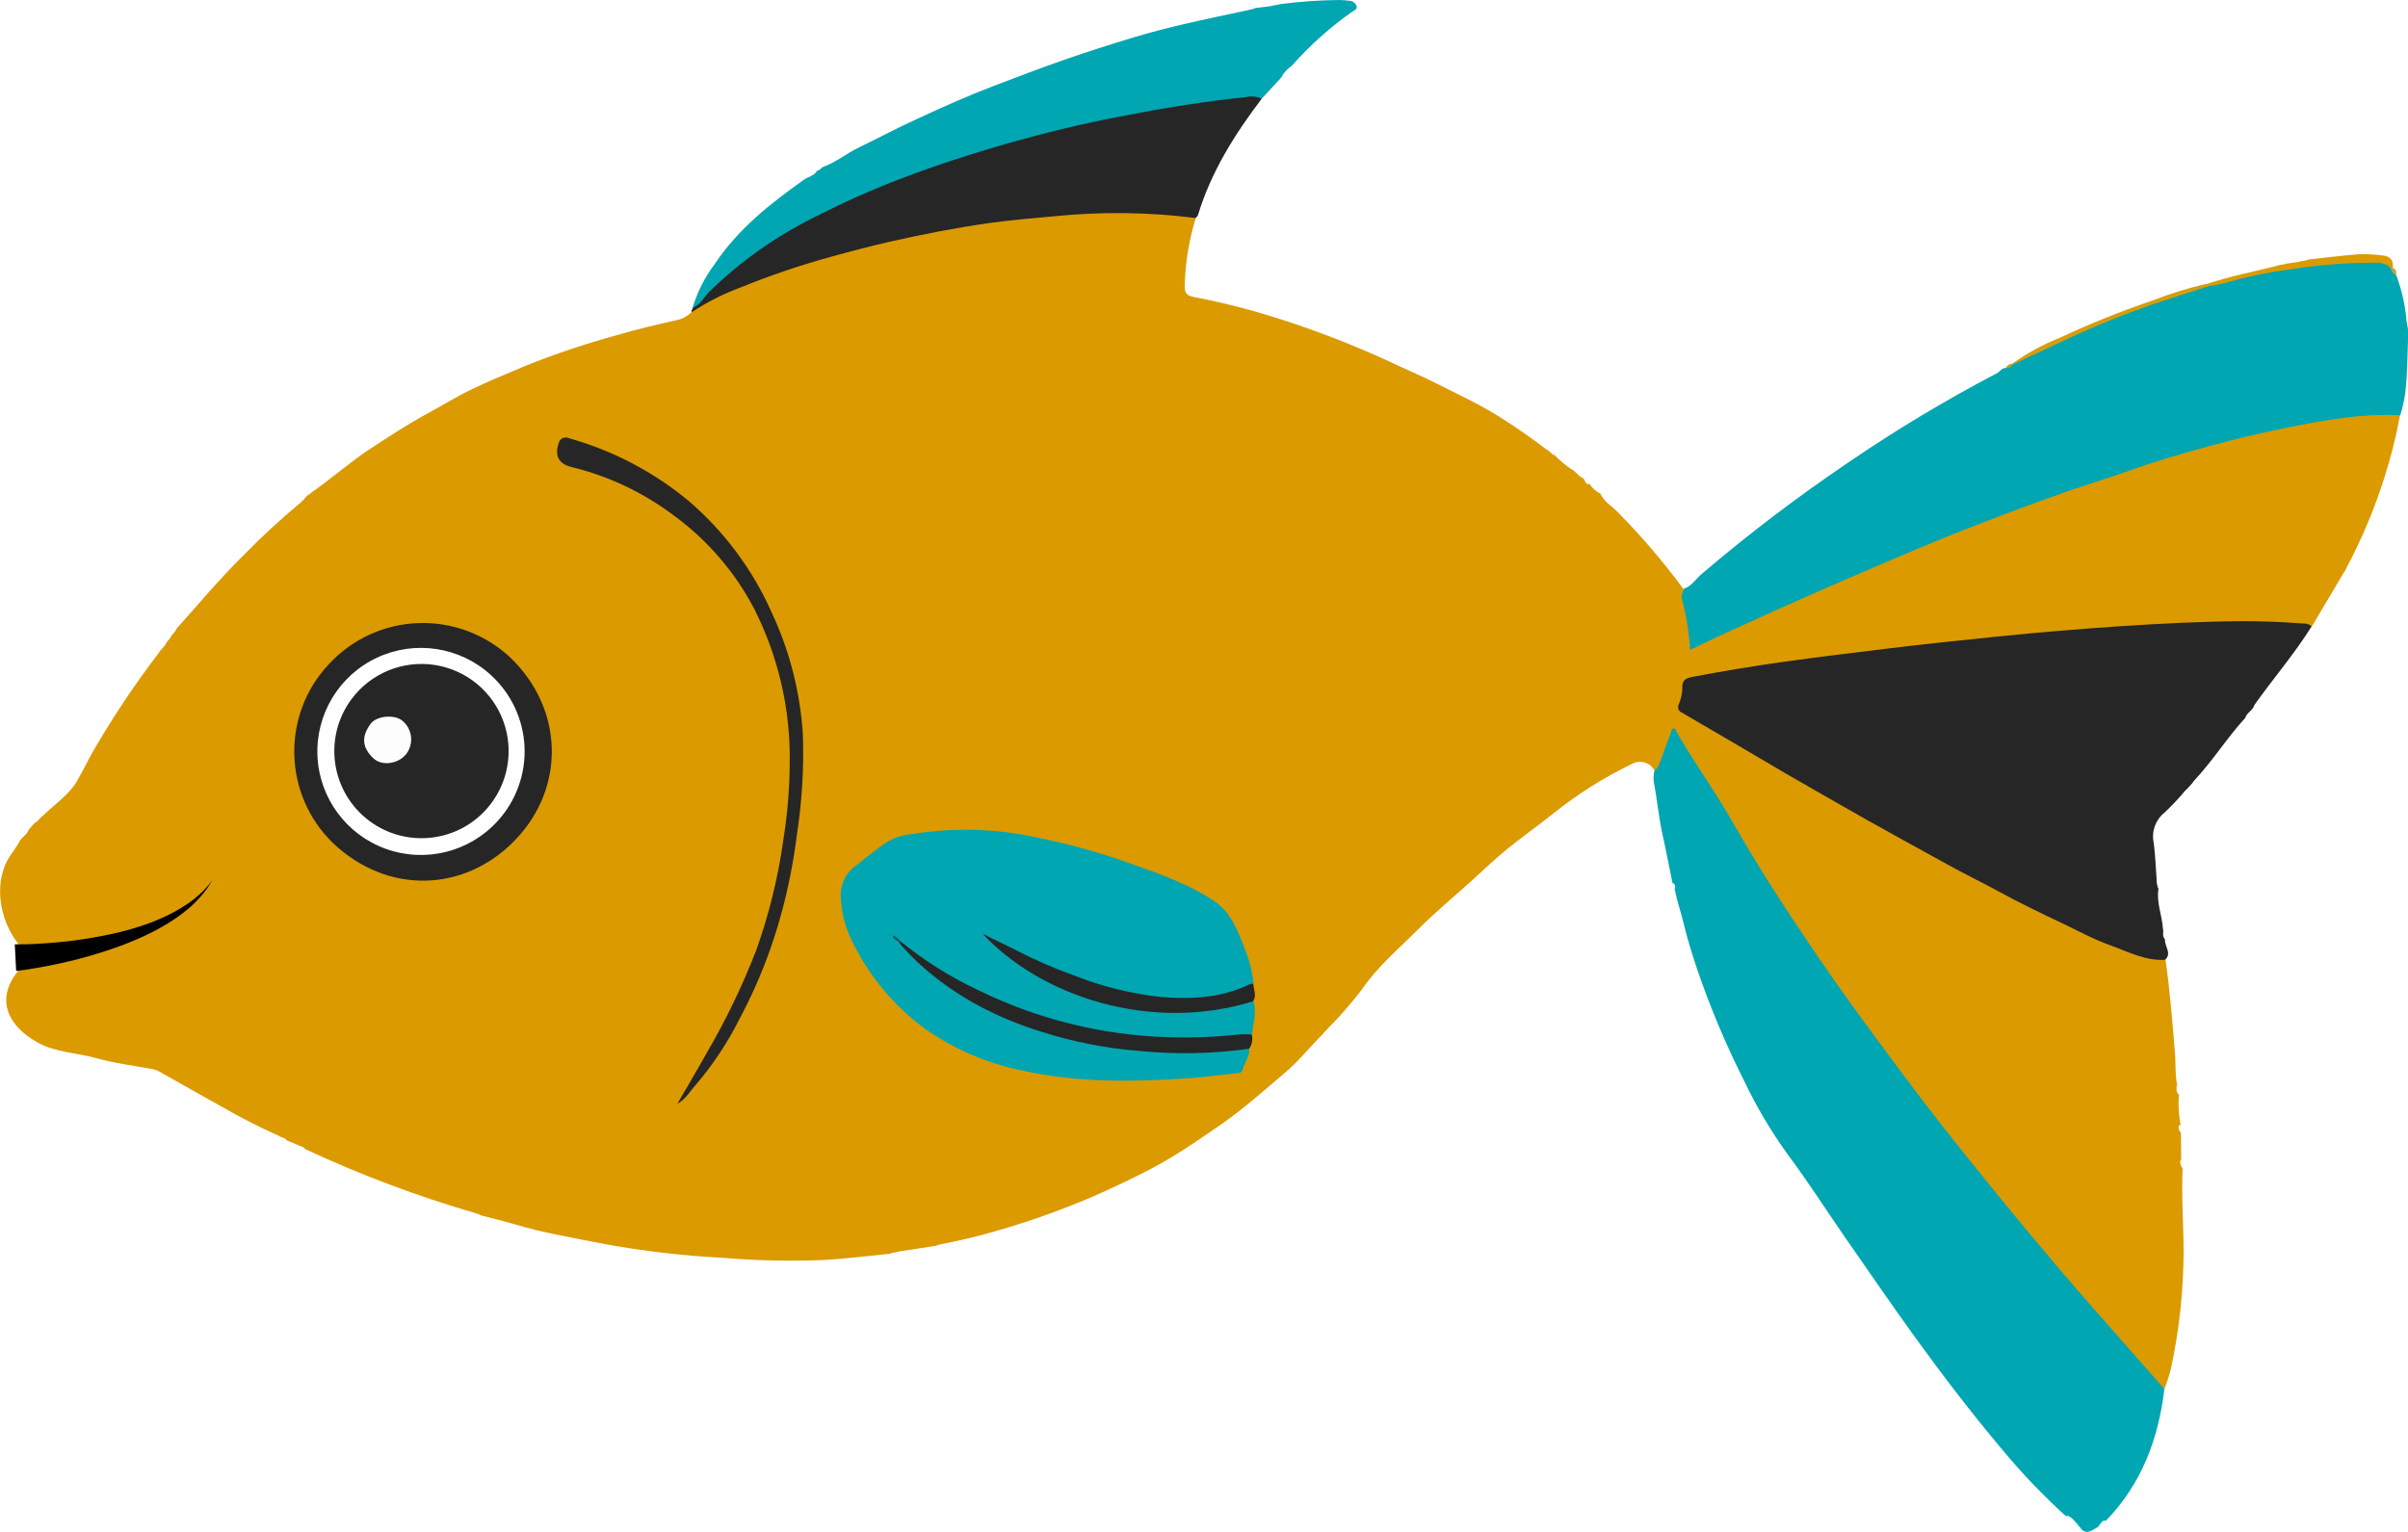
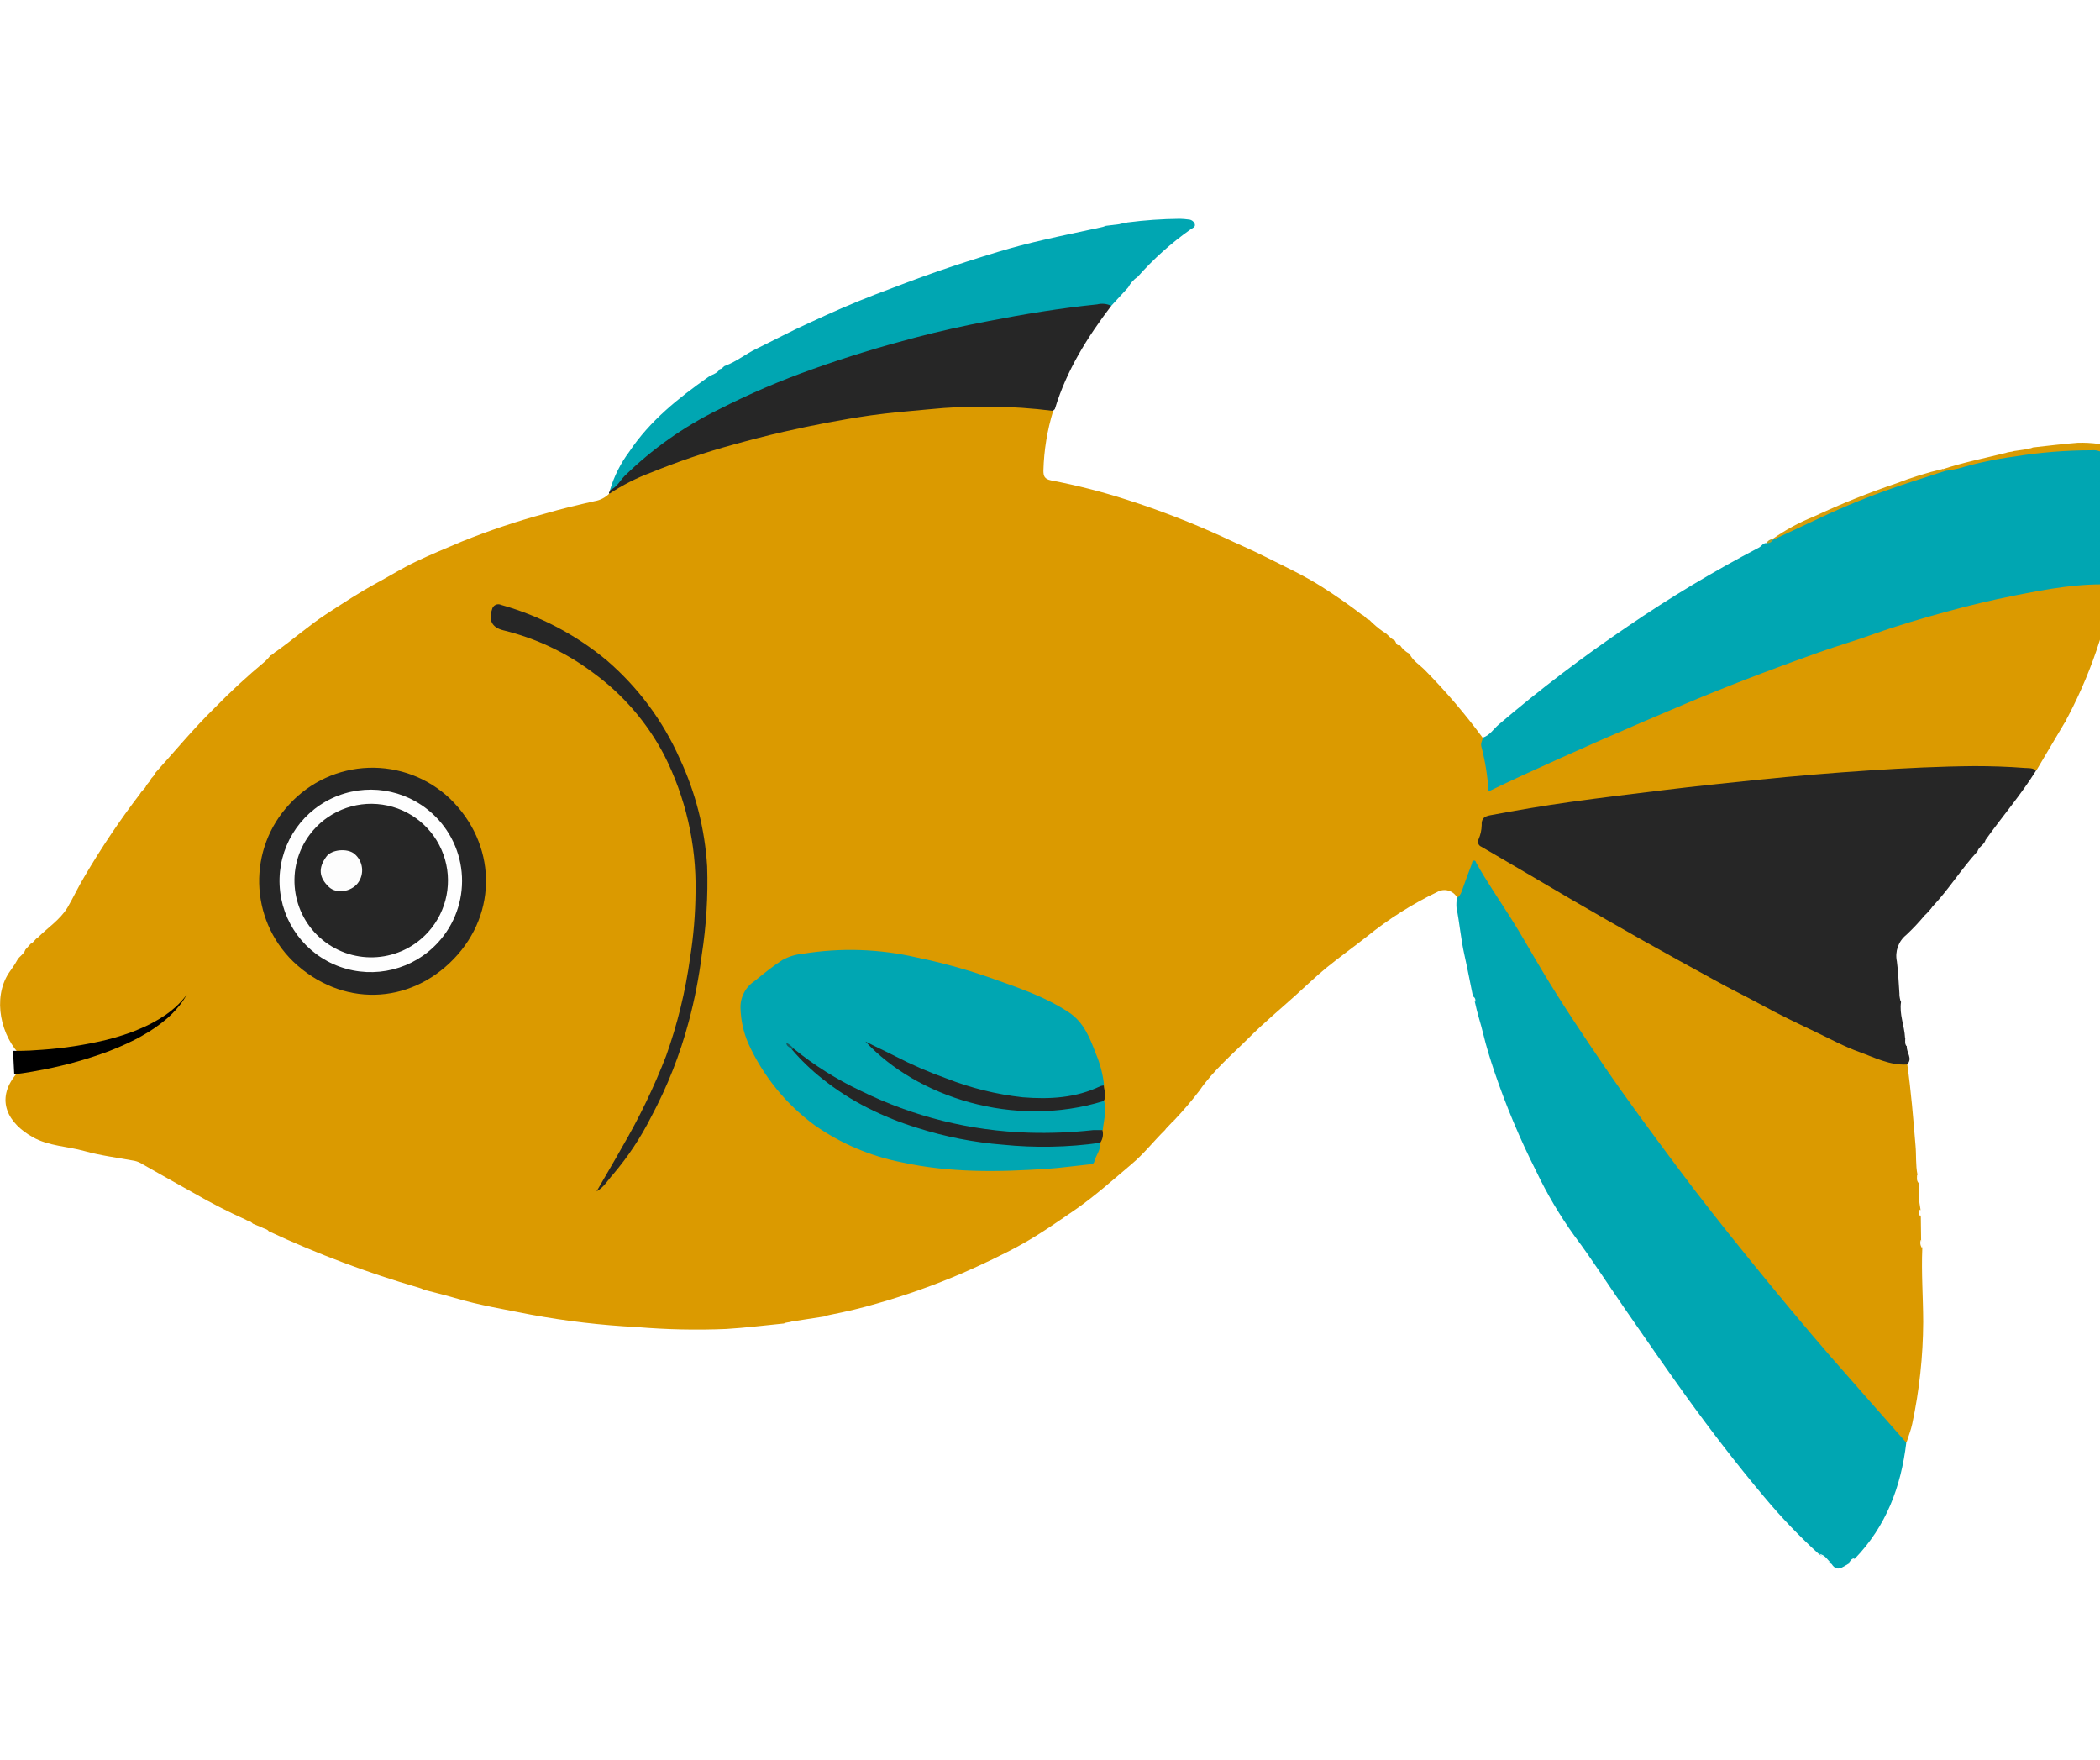
- <svg xmlns="http://www.w3.org/2000/svg" id="Layer_1" data-name="Layer 1" viewBox="0 0 356.15 226.54">
+ <svg xmlns="http://www.w3.org/2000/svg" id="Layer_1" data-name="Layer 1" width="370" height="310" viewBox="0 0 352.65 221.99">
  <defs>
    <style>.cls-1{fill:#db9a00;}.cls-2{fill:#262626;}.cls-3{fill:#00a6b2;}.cls-4{fill:#da9b03;}.cls-5{fill:#2a2825;}.cls-6{fill:#d79d0b;}.cls-7{fill:#bda93c;}.cls-8{fill:#fefefe;}.cls-9{fill:#ae9f2b;}.cls-10{fill:#17595e;}.cls-11{fill:#fdfdfd;}</style>
  </defs>
  <path class="cls-1" d="M229.94,67.34a16.46,16.46,0,0,0,2.35,2c.74.33,1.12,1.13,1.88,1.42.31.28.25,1,.93.84a4.12,4.12,0,0,0,1.6,1.44c.56,1.22,1.75,1.86,2.63,2.79a104.57,104.57,0,0,1,9.62,11.26c.23,2.43,1,4.76,1.18,7.21.08,1.28.16,1.34,1.34.75,4.81-2.39,9.72-4.59,14.62-6.77C275.68,84,285.35,80,295.17,76.2c8.57-3.28,17.22-6.34,26-9q7-2.11,14.19-3.72a140.63,140.63,0,0,1,14-2.38,11.49,11.49,0,0,1,5.61.32,72.34,72.34,0,0,1-2.34,9.32,79.07,79.07,0,0,1-5.39,12.91c-.24.31-.26.73-.55,1l-4.74,8c-2.85,0-5.67-.52-8.53-.44-4.64.14-9.29.17-13.93.39-4,.18-8,.56-11.94.77-5.36.28-10.7.94-16,1.5-3.07.32-6.17.43-9.22.95-4.64.79-9.34,1-14,1.75-3.94.61-7.9,1.1-11.83,1.77-2,.34-4,.64-6,1.15a1.47,1.47,0,0,0-1.24,1.33c-.52,3-.58,3,2,4.6,3.8,2.26,7.61,4.5,11.45,6.69,3.67,2.09,7.26,4.33,11,6.38,4.11,2.29,8.21,4.59,12.33,6.87s8.36,4.52,12.58,6.68c4.61,2.35,9.25,4.69,14.06,6.61a24.74,24.74,0,0,0,6.54,2,1.77,1.77,0,0,1,1.07.36c.64,4.51,1,9.06,1.38,13.6.15,1.63,0,3.28.33,4.9.12.47.17.95.26,1.42a16.64,16.64,0,0,0,.25,4.43,2,2,0,0,0,.05,1.21l.05,3.89a13.36,13.36,0,0,0,.2,1.36c-.18,4.14.14,8.28.15,12.43a83.74,83.74,0,0,1-1.84,17.08c-.22,1.06-.63,2.07-.95,3.1-1.07-.14-1.54-1.06-2.13-1.75-4.72-5.53-9.6-10.93-14.31-16.48-4.19-4.93-8.2-10-12.34-15-3.23-3.88-6.31-7.87-9.33-11.89-3.77-5-7.52-10.06-11.11-15.21-4.27-6.13-8.4-12.35-12.29-18.72-1.53-2.51-3-5.09-4.46-7.62-2-3.47-4.43-6.72-6.59-10.42-.48,1.72-1.34,3-1.73,4.47-.16.59-.31,1.24-1.15,1.23a2.43,2.43,0,0,0-3.39-1,60.31,60.31,0,0,0-11.77,7.45c-2.25,1.78-4.59,3.44-6.81,5.25-1.81,1.48-3.49,3.12-5.23,4.68-2.61,2.35-5.32,4.6-7.8,7.09-2.86,2.86-6,5.5-8.3,8.87a62.06,62.06,0,0,1-4.18,4.91,7.63,7.63,0,0,1-1.54,1.64c-1.95,1.91-3.63,4.09-5.73,5.84-3,2.53-6,5.22-9.21,7.47-3,2.06-6,4.17-9.14,5.92s-6.66,3.4-10.1,4.91a119.21,119.21,0,0,1-14.21,5.05c-2.61.77-5.24,1.39-7.9,1.91a5,5,0,0,0-1,.28l-5.44.84c-.43.18-.93.1-1.34.34-3.23.31-6.46.73-9.7.92a119.8,119.8,0,0,1-15-.32A136.1,136.1,0,0,1,89.15,184c-4.29-.86-8.63-1.56-12.84-2.82-1.69-.5-3.4-.9-5.11-1.35a3.48,3.48,0,0,0-.83-.34A174.52,174.52,0,0,1,45.13,170c-.28-.41-.78-.41-1.16-.64l-1.54-.64c-.27-.42-.8-.4-1.16-.66a94.83,94.83,0,0,1-8.62-4.41c-2.91-1.61-5.79-3.26-8.69-4.89a4,4,0,0,0-1.35-.58c-2.82-.53-5.7-.87-8.46-1.65s-6-.82-8.63-2.32C1.4,151.92-.86,148,2.67,143.67a4.7,4.7,0,0,0,1.1-2.09.68.68,0,0,1,.51-.21c2.78.21,5.47-.43,8.19-.83a29.55,29.55,0,0,0,8.89-2.79,53.5,53.5,0,0,1-13.13,3.17,19.83,19.83,0,0,1-4.53-.2c-3.58-3.39-5-9.81-2.23-14.07.46-.7,1-1.37,1.39-2.12s1.14-1,1.4-1.81l.9-1c.51-.18.68-.76,1.16-1,1.67-1.68,3.75-3,5-5.05,1-1.71,1.84-3.54,2.87-5.24a136.83,136.83,0,0,1,9.32-13.87c.27-.54.87-.84,1.07-1.44l.67-.82c.13-.52.72-.73.83-1.26,3.28-3.64,6.41-7.43,9.9-10.85a110,110,0,0,1,8.54-7.88,8.52,8.52,0,0,0,.91-1c.4-.13.62-.51,1-.7,2.83-2,5.43-4.32,8.34-6.22s5.61-3.67,8.55-5.27c2.16-1.17,4.25-2.47,6.46-3.53,2.55-1.23,5.19-2.29,7.8-3.41a123.07,123.07,0,0,1,13.93-4.67c2.74-.81,5.52-1.46,8.3-2.09a4.52,4.52,0,0,0,2.56-1.33A3.24,3.24,0,0,1,104,44.68,81,81,0,0,1,118.14,39a151.82,151.82,0,0,1,17.5-4.57,184.4,184.4,0,0,1,19.15-2.73,131.88,131.88,0,0,1,17.08-.38c1.33,0,2.65.29,4,.4.37,0,.77.06,1,.49a37.35,37.35,0,0,0-1.65,10.07c0,.92.17,1.42,1.3,1.65a106.29,106.29,0,0,1,12.76,3.26,144.11,144.11,0,0,1,16.18,6.28c2.33,1.11,4.72,2.11,7,3.27,3.23,1.62,6.53,3.15,9.56,5.08,2.28,1.45,4.52,3,6.69,4.67C229.21,66.64,229.41,67.25,229.94,67.34Z" />
  <path class="cls-2" d="M320.23,142c-2.89.17-5.42-1.17-8-2.1s-4.78-2.14-7.14-3.27c-3.16-1.5-6.31-3-9.38-4.69-2.58-1.41-5.24-2.68-7.81-4.12-4-2.21-7.94-4.35-11.89-6.58s-8-4.56-12-6.87c-5.08-3-10.14-5.95-15.22-8.92a.9.9,0,0,1-.49-1.27,6.35,6.35,0,0,0,.52-2.34c-.07-1.2.48-1.51,1.51-1.7,4.45-.84,8.91-1.59,13.4-2.22,5.24-.73,10.48-1.36,15.72-2s10.61-1.2,15.92-1.74q9.3-.95,18.62-1.56c5.85-.38,11.7-.67,17.57-.72,2.83,0,5.64.09,8.45.31.64.05,1.35-.06,1.89.46-2.55,4.08-5.69,7.72-8.47,11.63-.2.81-1.12,1.11-1.35,1.91-2.71,2.95-4.82,6.38-7.57,9.29a4.36,4.36,0,0,1-1.32,1.48,35.52,35.52,0,0,1-3.06,3.25,4.51,4.51,0,0,0-1.59,4.46c.24,1.79.29,3.61.43,5.41.11.46.13.94.27,1.4-.32,2.07.57,4,.67,6,.21.45.09,1,.3,1.41C320.09,140,321.29,141,320.23,142Z" />
  <path class="cls-3" d="M244.67,114.05a2.28,2.28,0,0,0,.79-1.11c.53-1.55,1.12-3.09,1.7-4.62.07-.19,0-.5.34-.55s.33.27.44.45c1.74,3.08,3.74,6,5.65,9s3.64,6.13,5.48,9.19c3.24,5.39,6.73,10.61,10.28,15.81,3.88,5.69,8,11.22,12.1,16.73s8.33,10.84,12.64,16.15,8.81,10.73,13.37,16c4.2,4.82,8.44,9.6,12.66,14.4-.88,7.4-3.39,14.07-8.67,19.51-.54.08-.64.73-1.13.88-.92.51-1.84,1.38-2.73,0-.77-.42-1.21-1.26-2.05-1.59a97.08,97.08,0,0,1-9.29-9.7c-4.63-5.5-9-11.21-13.22-17.05-3.46-4.81-6.81-9.69-10.19-14.56-2.82-4.06-5.46-8.23-8.43-12.19a70,70,0,0,1-6.46-10.92,129.45,129.45,0,0,1-7-16.68c-.7-2.1-1.37-4.23-1.89-6.4-.41-1.73-1-3.43-1.36-5.19-.17-.28-.1-.64-.32-.9-.49-2.38-.94-4.78-1.47-7.15-.59-2.62-.8-5.28-1.32-7.89A6.15,6.15,0,0,1,244.67,114.05Z" />
  <path class="cls-3" d="M355,61.44c-5.67-.31-11.18.72-16.7,1.82q-5.81,1.16-11.51,2.73c-4.06,1.11-8.1,2.29-12.07,3.71-3,1.09-6.15,2-9.19,3.07q-6.19,2.2-12.32,4.56-5.07,1.95-10.07,4.06-7.29,3.07-14.53,6.24c-4.39,1.93-8.75,3.91-13.11,5.9-1.82.83-3.62,1.71-5.53,2.62a38.72,38.72,0,0,0-1.21-7.55c-.15-.57.19-1,.23-1.48,1.19-.36,1.82-1.47,2.7-2.21a243,243,0,0,1,21.62-16.45,218.24,218.24,0,0,1,22.06-13.25c.45-.23.69-.82,1.31-.76a10.5,10.5,0,0,0,1.16-.67,98.66,98.66,0,0,1,12.66-6c4.28-1.79,8.66-3.28,13.07-4.71,1-.34,2.13-.46,3.13-.89a134.46,134.46,0,0,1,13.64-2.82c3.78-.54,7.55-.65,11.34-.84a2.22,2.22,0,0,1,1.91.76,8.59,8.59,0,0,1,.84,1.48,25.15,25.15,0,0,1,1.51,6.85c.12.47.16.94.26,1.41-.14,3-.1,6-.44,9A20.05,20.05,0,0,1,355,61.44Z" />
  <path class="cls-3" d="M189.45,11.53l-2.84,3.08A79.33,79.33,0,0,0,174.18,16c-5.23.87-10.46,1.8-15.61,3.08s-10.48,2.67-15.63,4.32a145.11,145.11,0,0,0-19.59,7.71,84.85,84.85,0,0,0-13.53,8.12,62.86,62.86,0,0,0-6.07,5.58c-.38.36-.69.81-1.31.71a20.54,20.54,0,0,1,3.24-6.42c3.45-5.18,8.25-9,13.24-12.52.64-.46,1.52-.56,1.94-1.33.44,0,.59-.52,1-.6,1.82-.69,3.34-1.93,5.09-2.79,3-1.46,5.88-3,8.87-4.35,3.64-1.69,7.3-3.32,11-4.74,3.51-1.33,7-2.68,10.57-3.92,3.39-1.18,6.81-2.27,10.25-3.31,2.51-.76,5.05-1.42,7.6-2,3.15-.74,6.32-1.38,9.48-2.07a4.51,4.51,0,0,0,1-.29l2.22-.27c.45-.16.95-.14,1.4-.3A73.26,73.26,0,0,1,198.09,0a11.87,11.87,0,0,1,1.5.12,1.16,1.16,0,0,1,1.05.76c.15.54-.39.66-.77.94a51.27,51.27,0,0,0-8.81,7.91A5,5,0,0,0,189.45,11.53Z" />
  <path class="cls-2" d="M102.44,45.54c1.15-.43,1.66-1.55,2.45-2.36a61.07,61.07,0,0,1,15.7-11.11,130,130,0,0,1,16-6.87c5.58-2,11.28-3.72,17-5.23,4.1-1.08,8.24-2,12.42-2.8C172,16,178.12,15,184.25,14.37a3.49,3.49,0,0,1,2.36.24c-4,5.26-7.49,10.82-9.43,17.22,0,.16-.24.28-.36.42A92.76,92.76,0,0,0,155.88,32c-3.2.29-6.4.56-9.59,1-4.95.71-9.84,1.66-14.72,2.77-2.84.65-5.65,1.38-8.46,2.16a119.69,119.69,0,0,0-13.68,4.64,34.77,34.77,0,0,0-7.1,3.6C102.11,45.91,102.53,45.77,102.44,45.54Z" />
  <path class="cls-4" d="M353.31,39.4a3.19,3.19,0,0,0-2.09-.53,80.88,80.88,0,0,0-13,1.06,62.69,62.69,0,0,0-9.36,2,18.31,18.31,0,0,1-2.24.41c-.18.08-.36.13-.5,0s0-.24.12-.29c3.46-1.15,7-1.84,10.57-2.73.45-.2,1-.15,1.41-.32l1.8-.26c.43-.18.93-.1,1.34-.34,2.53-.27,5.05-.6,7.59-.79a22,22,0,0,1,3.4.18c1.14.09,1.72.68,1.53,1.88C353.67,39.71,353.54,39.43,353.31,39.4Z" />
  <path class="cls-5" d="M3.7,140.71c.37-.33.79-.2,1.22-.17,4.35.29,8.49-.69,12.61-1.92,1.57-.47,3.11-1,4.67-1.57-.66,2.31-12.75,5.25-18.43,4.53Z" />
  <path class="cls-6" d="M326.29,42c-.07.33.23.24.38.33-1.86.6-3.72,1.19-5.57,1.8A131.74,131.74,0,0,0,307,49.58c-3.09,1.43-6.17,2.88-9.25,4.32l-.11-.12a33.68,33.68,0,0,1,7-3.8,132.94,132.94,0,0,1,13.83-5.56A56.89,56.89,0,0,1,326.29,42Z" />
  <path class="cls-7" d="M353.31,39.4l.62.24c.54.21.52.64.45,1.1C353.78,40.49,353.77,39.77,353.31,39.4Z" />
  <path class="cls-8" d="M305.53,224.18c1,.18,1.36,1.07,2.05,1.59C306.68,225.53,306.22,224.7,305.53,224.18Z" />
  <path class="cls-8" d="M195.65,152.95l1.54-1.64A2.59,2.59,0,0,1,195.65,152.95Z" />
  <path class="cls-8" d="M323.24,117l1.32-1.48A1.91,1.91,0,0,1,323.24,117Z" />
  <path class="cls-8" d="M320.26,139c-.46-.39-.31-.92-.3-1.41A1.3,1.3,0,0,1,320.26,139Z" />
  <path class="cls-8" d="M322.5,167.56c-.23-.39-.49-.79-.05-1.21A1.73,1.73,0,0,1,322.5,167.56Z" />
  <path class="cls-8" d="M322.76,172.81a1.46,1.46,0,0,1-.2-1.36A1.33,1.33,0,0,1,322.76,172.81Z" />
  <path class="cls-8" d="M319.29,131.53a2.14,2.14,0,0,1-.27-1.4A1.37,1.37,0,0,1,319.29,131.53Z" />
  <path class="cls-8" d="M322.2,161.92c-.4-.42-.28-.93-.26-1.42A1.29,1.29,0,0,1,322.2,161.92Z" />
  <path class="cls-8" d="M310.31,225.81c.4-.26.5-.91,1.13-.88C311.08,225.24,310.9,225.79,310.31,225.81Z" />
  <path class="cls-8" d="M247.4,130.59a.75.75,0,0,1,.32.9C247.06,131.39,247.51,130.89,247.4,130.59Z" />
  <path class="cls-9" d="M297.63,53.78l.11.12a1.08,1.08,0,0,1-1.11.56A1.31,1.31,0,0,1,297.63,53.78Z" />
  <path class="cls-3" d="M184.76,155.16c.1,1.2-.74,2.1-1,3.17-.12.45-.56.43-.95.46-2.35.24-4.69.58-7,.73-8.18.55-16.35.68-24.42-1.1a38.2,38.2,0,0,1-14.56-6.2,35,35,0,0,1-11.2-13.82,16.19,16.19,0,0,1-1.28-5.84,5.25,5.25,0,0,1,2.36-4.57c1.51-1.22,3-2.45,4.65-3.52a8.68,8.68,0,0,1,3.45-1.06,49.46,49.46,0,0,1,19.14.62,96.31,96.31,0,0,1,11.92,3.26c4.66,1.66,9.41,3.18,13.61,5.95,2.58,1.7,3.56,4.38,4.57,7a18.38,18.38,0,0,1,1.36,5.28,7.81,7.81,0,0,1-3.74,1.66,32.3,32.3,0,0,1-14.81-.12,85.91,85.91,0,0,1-12.17-4c-2.69-1.09-5.23-2.48-7.83-3.76a2.64,2.64,0,0,1-.7-.56,42.8,42.8,0,0,0,7.69,5.52,41.23,41.23,0,0,0,22.2,5.2,29.4,29.4,0,0,0,7.55-1.23,2.4,2.4,0,0,1,1.8-.12c.48,1.65-.05,3.26-.21,4.89a28.26,28.26,0,0,1-6.31.75,76.11,76.11,0,0,1-13.62-.65,65.75,65.75,0,0,1-22.85-7.48,43.47,43.47,0,0,1-8.23-5.28c-.32-.29-.57-.63-.89-.9-.16-.21-.41-.34-.47-.45a3.14,3.14,0,0,1,.37.37,50,50,0,0,0,10.57,8.35c8,4.59,16.68,6.68,25.79,7.37a67.92,67.92,0,0,0,14.07-.19A1.37,1.37,0,0,1,184.76,155.16Z" />
  <path class="cls-2" d="M48.63,98.27a18.92,18.92,0,0,1,26.93-.91c7.8,7.56,8.11,19.13.66,26.89s-18.87,8.19-27,.45A18.88,18.88,0,0,1,48.63,98.27Z" />
  <path class="cls-2" d="M100.18,163.31c1.51-2.62,2.93-5,4.3-7.45a106.64,106.64,0,0,0,7.4-15.36,82.55,82.55,0,0,0,4-16.38A74.1,74.1,0,0,0,116.8,113a48.73,48.73,0,0,0-5.29-23A40.09,40.09,0,0,0,99.6,76.22,41.42,41.42,0,0,0,84.54,69.1c-1.88-.45-2.54-1.66-1.92-3.49a1.08,1.08,0,0,1,1.53-.78,48.09,48.09,0,0,1,17.74,9.31,46.74,46.74,0,0,1,12.25,16.49,49.88,49.88,0,0,1,4.61,18.1,79.53,79.53,0,0,1-.9,14.85,83.65,83.65,0,0,1-2.19,11.22,74.4,74.4,0,0,1-6.28,15.94,48.81,48.81,0,0,1-6.47,9.76C102.06,161.41,101.48,162.57,100.18,163.31Z" />
  <path class="cls-2" d="M133.25,139.32a55.54,55.54,0,0,0,11.35,7.13,68.32,68.32,0,0,0,28.15,7,77.43,77.43,0,0,0,10.83-.43c.51,0,1,0,1.55,0a2.57,2.57,0,0,1-.37,2.13,67.84,67.84,0,0,1-16.36.32,63.69,63.69,0,0,1-14.31-2.81,52.18,52.18,0,0,1-8.36-3.36,43.78,43.78,0,0,1-7.61-4.88A36.32,36.32,0,0,1,133,139.5Q133,139.22,133.25,139.32Z" />
  <path class="cls-2" d="M185.33,148.14c-15.14,4.69-31.42-.74-40-10,1.65.85,3.35,1.62,5,2.47a69.48,69.48,0,0,0,8.62,3.74,49.79,49.79,0,0,0,12.8,3.16c4.48.36,8.91.13,13.06-1.88a2.12,2.12,0,0,1,.55-.1C185.41,146.42,185.91,147.28,185.33,148.14Z" />
  <path class="cls-10" d="M133.25,139.32l-.27.18c-.2-.43-.94-.43-.93-1.14A3.2,3.2,0,0,1,133.25,139.32Z" />
  <path class="cls-8" d="M73.6,121.47a15.32,15.32,0,1,1-1-21.6A15.28,15.28,0,0,1,73.6,121.47Z" />
  <path class="cls-2" d="M52,103.42a12.89,12.89,0,1,1,19.93,16.31A12.89,12.89,0,0,1,52,103.42Z" />
  <path class="cls-11" d="M60.08,111.56c-1.14,1.45-3.58,1.84-4.85.63-1.64-1.54-1.85-3.17-.41-5.11.89-1.2,3.5-1.41,4.67-.47A3.58,3.58,0,0,1,60.08,111.56Z" />
  <path d="M2.19,139.71s.45,0,1.32,0,2.09-.07,3.56-.18a65.73,65.73,0,0,0,10.74-1.65c1-.25,1.91-.51,2.84-.81s1.83-.62,2.68-1a23.78,23.78,0,0,0,4.47-2.39,15,15,0,0,0,1.6-1.26,13.38,13.38,0,0,0,1.12-1.11c.3-.32.49-.61.65-.79l.22-.29-.19.31c-.13.2-.29.51-.55.87a13.71,13.71,0,0,1-1,1.26,15.44,15.44,0,0,1-1.47,1.49,24.71,24.71,0,0,1-4.29,3c-.84.49-1.73.93-2.65,1.36s-1.87.82-2.83,1.2a68.41,68.41,0,0,1-10.89,3.09c-1.52.3-2.79.52-3.69.65s-1.44.19-1.44.19Z" />
</svg>
